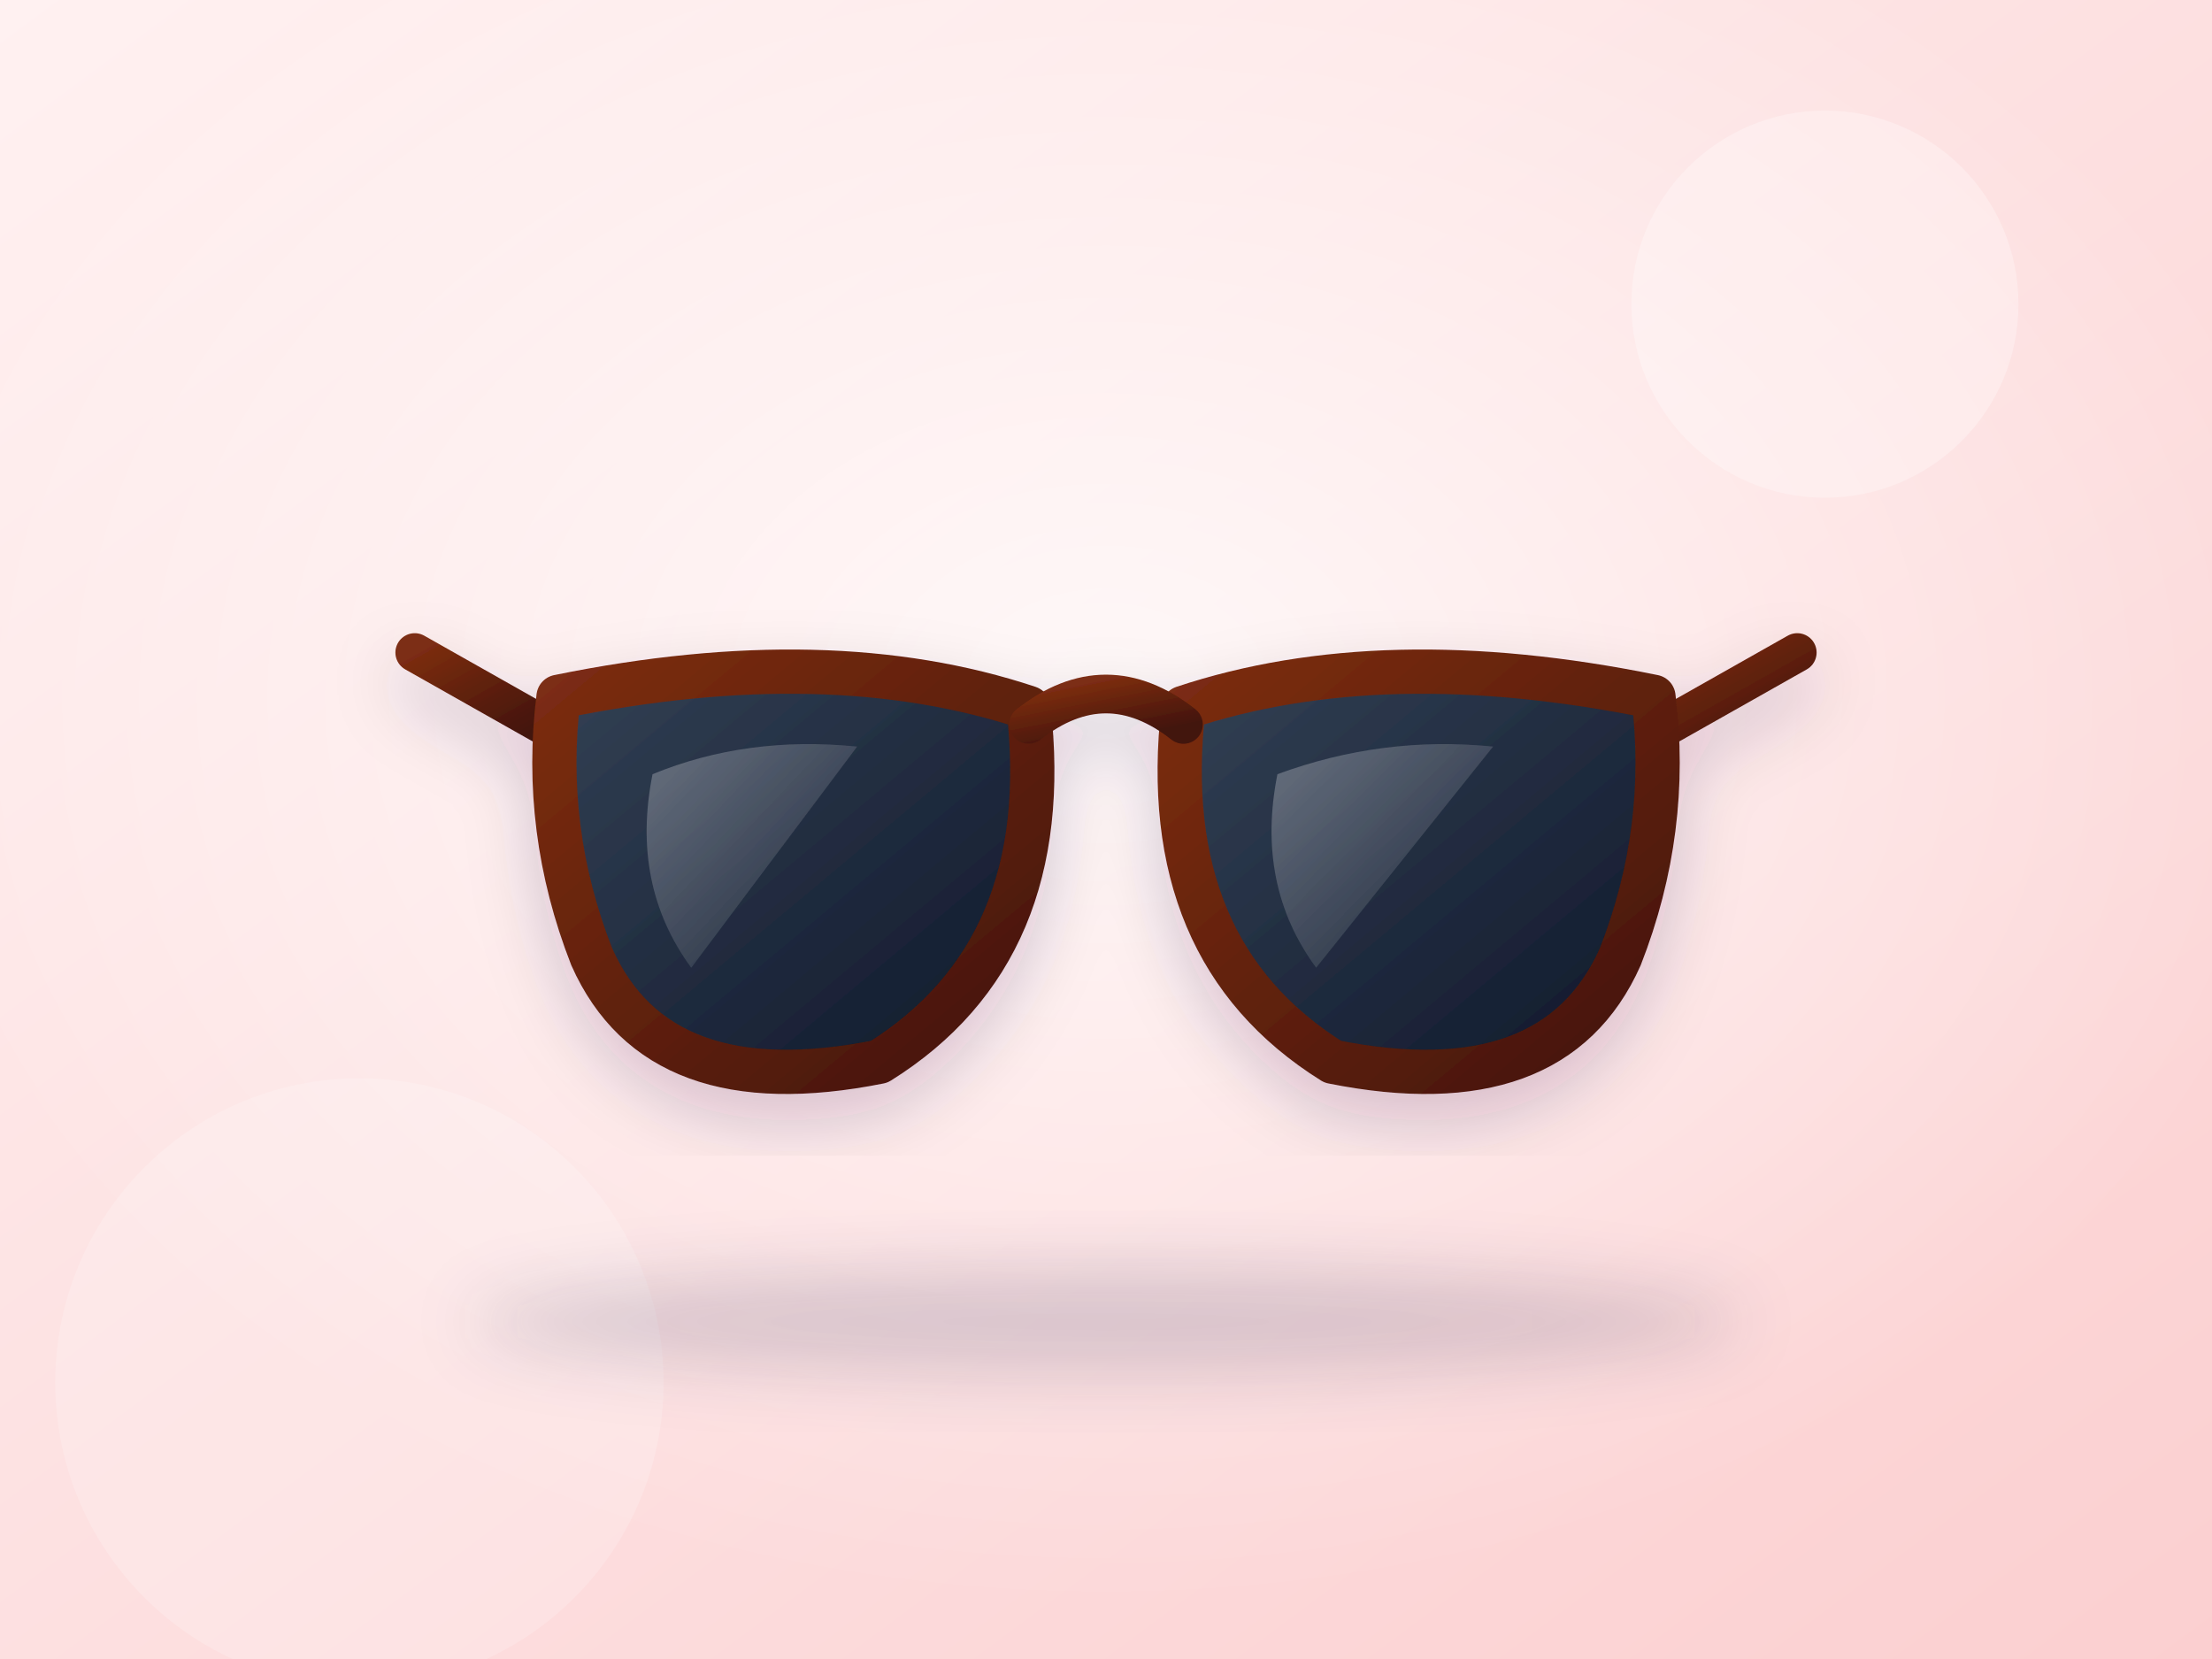
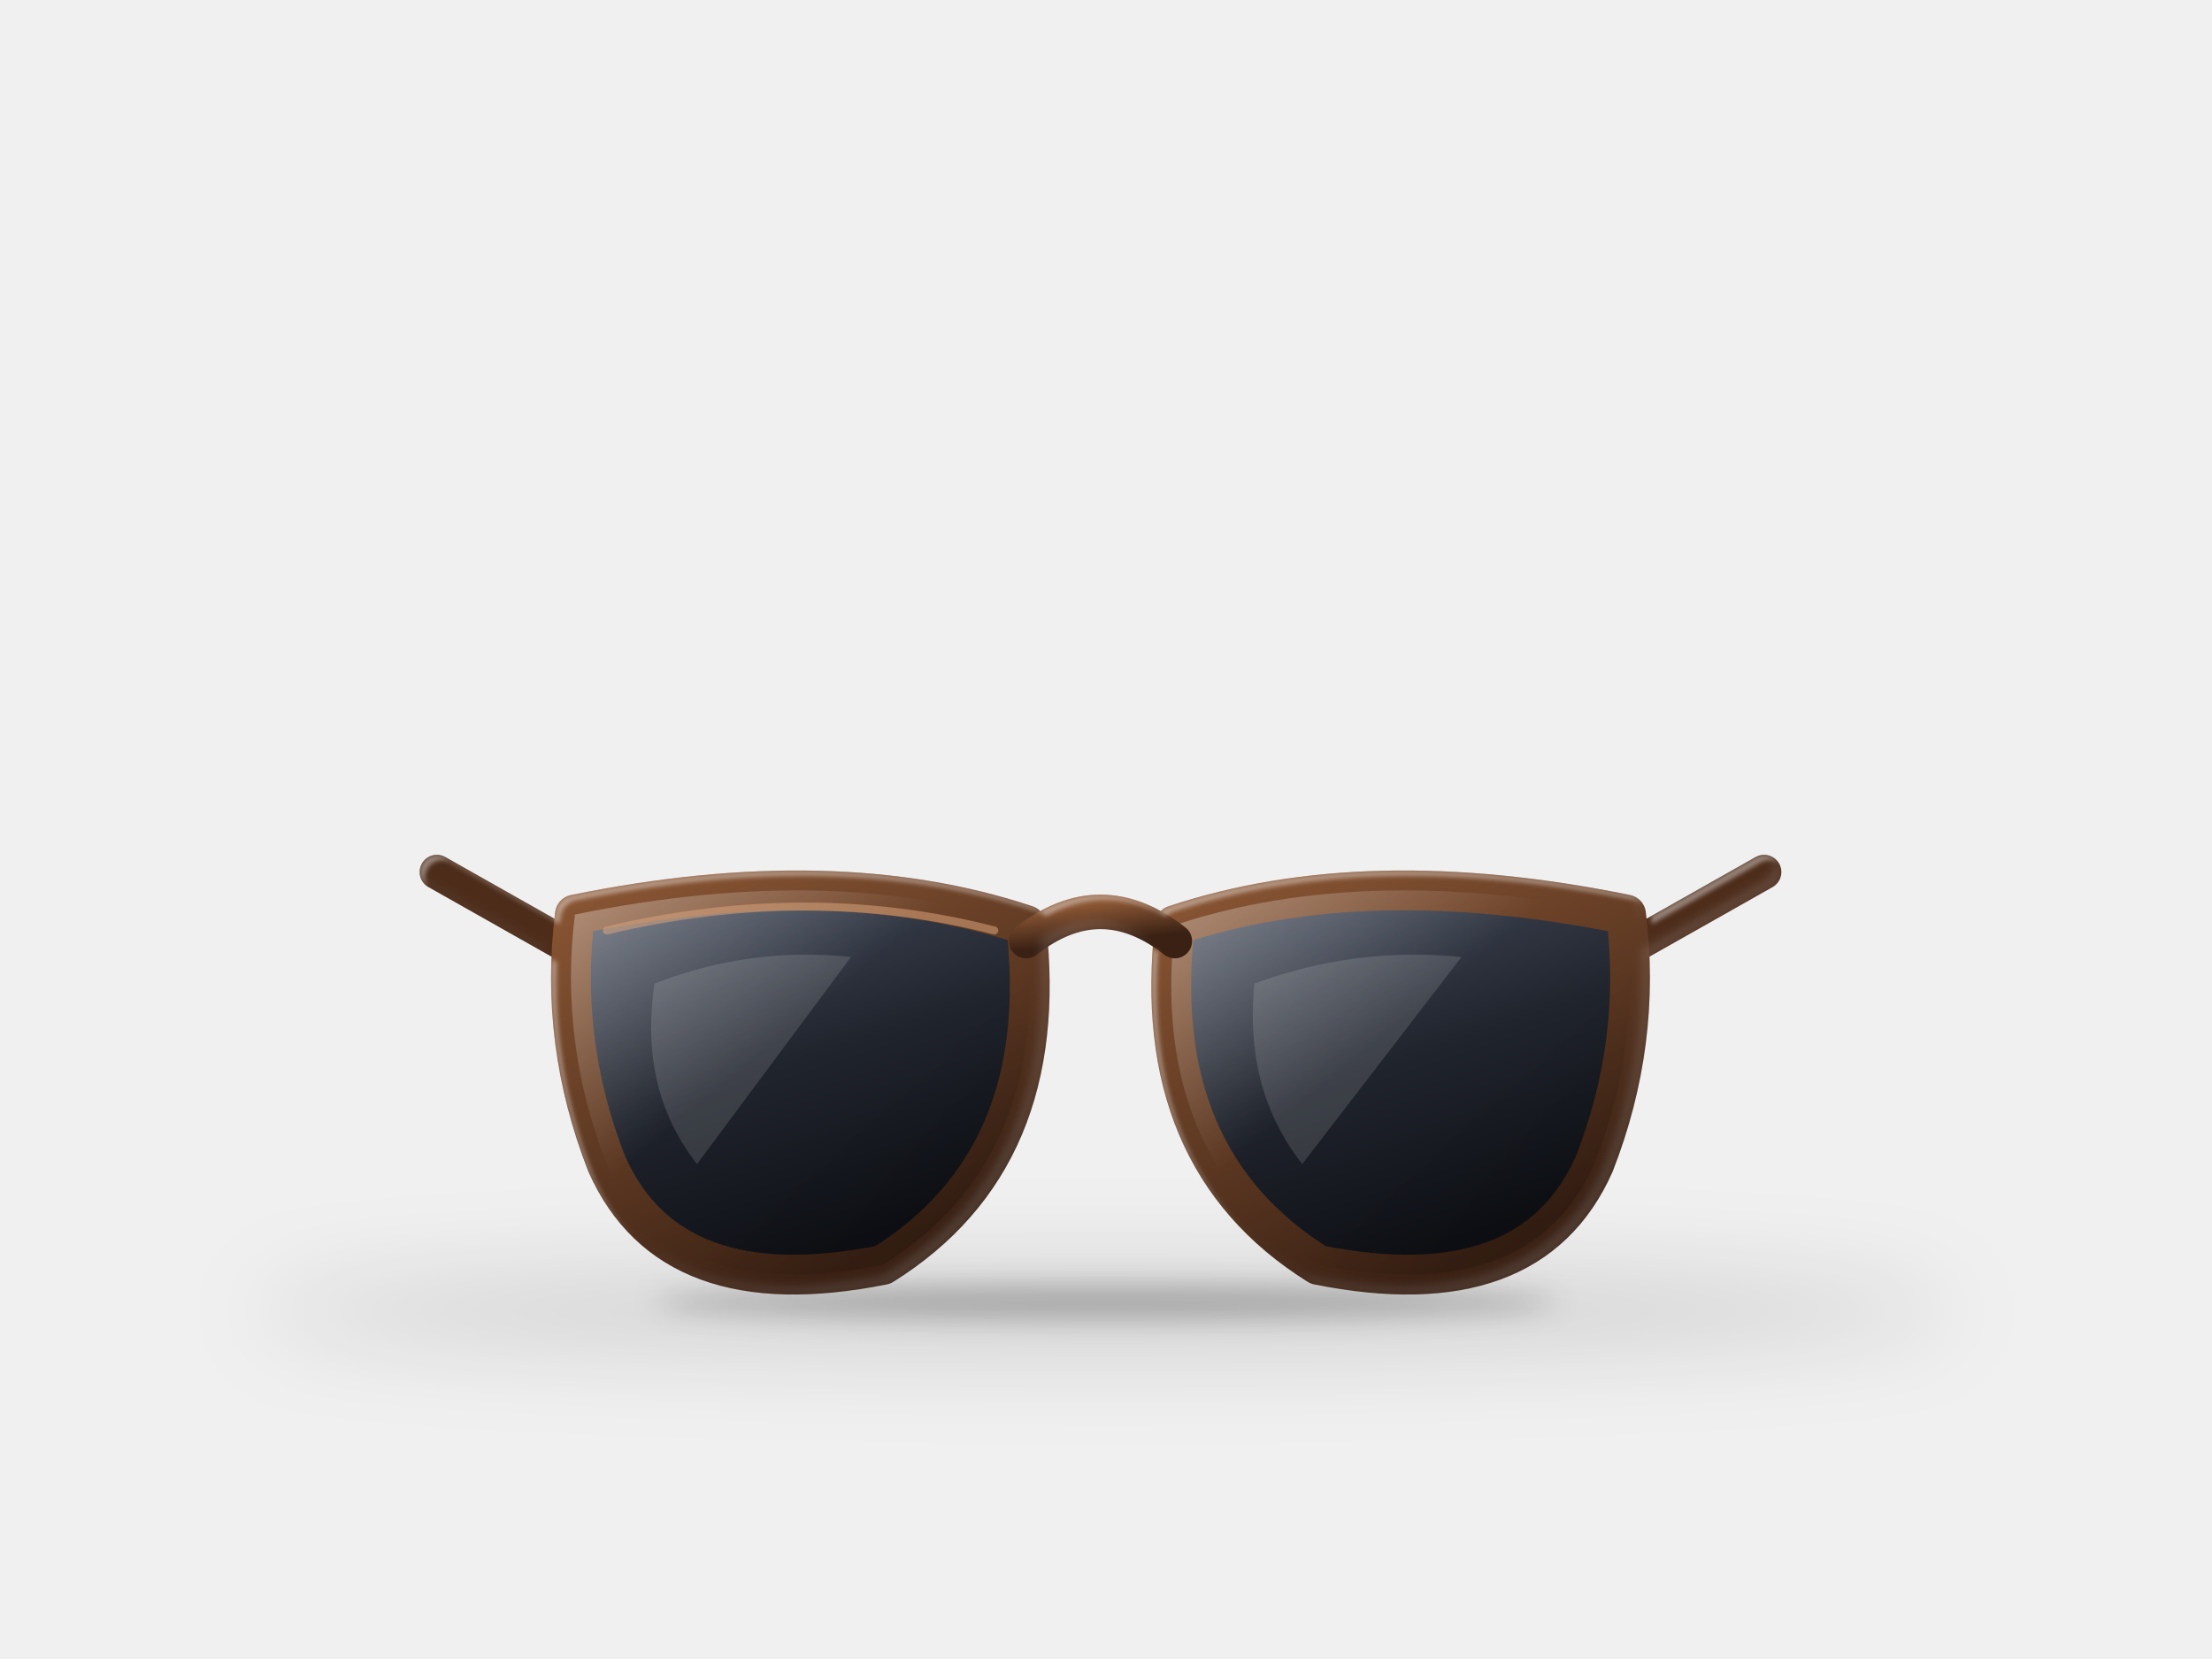
<svg xmlns="http://www.w3.org/2000/svg" viewBox="0 0 800 600" width="800" height="600">
  <defs>
-     <linearGradient id="bg" x1="0" y1="0" x2="1" y2="1">
-       <stop offset="0" stop-color="#fff1f1" />
-       <stop offset="1" stop-color="#fbcfd0" />
+     <linearGradient id="key" x1="0" y1="0" x2="1" y2="1">
+       <stop offset="0" stop-color="#fff" stop-opacity=".34" />
+       <stop offset=".42" stop-color="#fff" stop-opacity="0" />
+       <stop offset=".6" stop-color="#000" stop-opacity="0" />
+       <stop offset="1" stop-color="#000" stop-opacity=".24" />
    </linearGradient>
-     <radialGradient id="spot" cx="0.5" cy="0.42" r="0.55">
-       <stop offset="0" stop-color="#fff" stop-opacity="0.75" />
-       <stop offset="1" stop-color="#fff" stop-opacity="0" />
-     </radialGradient>
-     <filter id="soft" x="-50%" y="-50%" width="200%" height="200%">
-       <feGaussianBlur stdDeviation="12" />
+     <linearGradient id="alu" x1="0" y1="0" x2="1" y2="1">
+       <stop offset="0" stop-color="#f2f2f4" />
+       <stop offset="0.35" stop-color="#d4d5d9" />
+       <stop offset="0.55" stop-color="#e9e9ec" />
+       <stop offset="1" stop-color="#a9abb1" />
+     </linearGradient>
+     <filter id="studio" filterUnits="userSpaceOnUse" x="60" y="40" width="680" height="520" color-interpolation-filters="sRGB">
+       <feOffset in="SourceAlpha" dx="2" dy="2" result="a" />
+       <feComposite in="SourceAlpha" in2="a" operator="out" result="b" />
+       <feGaussianBlur in="b" stdDeviation="0.9" result="c" />
+       <feComposite in="c" in2="SourceAlpha" operator="in" result="d" />
+       <feFlood flood-color="#fff" flood-opacity=".42" />
+       <feComposite in2="d" operator="in" result="spec" />
+       <feOffset in="SourceAlpha" dx="-2.5" dy="-2.5" result="e" />
+       <feComposite in="SourceAlpha" in2="e" operator="out" result="f" />
+       <feGaussianBlur in="f" stdDeviation="2" result="g" />
+       <feComposite in="g" in2="SourceAlpha" operator="in" result="h" />
+       <feFlood flood-color="#cdd3dd" flood-opacity=".2" />
+       <feComposite in2="h" operator="in" result="rim" />
+       <feMerge>
+         <feMergeNode in="SourceGraphic" />
+         <feMergeNode in="spec" />
+         <feMergeNode in="rim" />
+       </feMerge>
    </filter>
-     <filter id="lift" x="-20%" y="-20%" width="140%" height="140%">
-       <feDropShadow dx="0" dy="10" stdDeviation="12" flood-color="#1e1b4b" flood-opacity="0.18" />
+     <filter id="contact" x="-15%" y="-300%" width="130%" height="700%">
+       <feGaussianBlur stdDeviation="5" />
    </filter>
-     <linearGradient id="lens" x1="0" y1="0" x2="1" y2="1">
-       <stop offset="0" stop-color="#334155" />
-       <stop offset="1" stop-color="#0f172a" />
+     <filter id="ambient" x="-30%" y="-300%" width="160%" height="700%">
+       <feGaussianBlur stdDeviation="16" />
+     </filter>
+     <linearGradient id="lens" x1="0" y1="0" x2="0.4" y2="1">
+       <stop offset="0" stop-color="#4a5262" />
+       <stop offset="0.55" stop-color="#20242d" />
+       <stop offset="1" stop-color="#0e1015" />
    </linearGradient>
-     <linearGradient id="frame" x1="0" y1="0" x2="1" y2="1">
-       <stop offset="0" stop-color="#7c2d12" />
-       <stop offset="1" stop-color="#431407" />
-     </linearGradient>
-     <linearGradient id="shine" x1="0" y1="0" x2="1" y2="1">
-       <stop offset="0" stop-color="#ffffff" />
-       <stop offset="1" stop-color="#ffffff00" />
+     <linearGradient id="frame" x1="0" y1="0" x2="0.55" y2="1">
+       <stop offset="0" stop-color="#8a5634" />
+       <stop offset="1" stop-color="#3a2114" />
    </linearGradient>
  </defs>
-   <rect width="800" height="600" fill="url(#bg)" />
-   <rect width="800" height="600" fill="url(#spot)" />
-   <circle cx="660" cy="110" r="70" fill="#fff" opacity="0.28" />
-   <circle cx="130" cy="500" r="110" fill="#fff" opacity="0.18" />
-   <ellipse cx="400" cy="478" rx="230" ry="20" fill="#1e1b4b" opacity="0.16" filter="url(#soft)" />
-   <g filter="url(#lift)">
-     <path d="M196 262 L150 236" stroke="url(#frame)" stroke-width="14" stroke-linecap="round" />
-     <path d="M604 262 L650 236" stroke="url(#frame)" stroke-width="14" stroke-linecap="round" />
-     <path d="M202 252 Q300 232 372 256 Q382 344 318 384 Q238 400 214 346 Q196 300 202 252 Z" fill="url(#lens)" stroke="url(#frame)" stroke-width="16" stroke-linejoin="round" />
-     <path d="M598 252 Q500 232 428 256 Q418 344 482 384 Q562 400 586 346 Q604 300 598 252 Z" fill="url(#lens)" stroke="url(#frame)" stroke-width="16" stroke-linejoin="round" />
-     <path d="M372 262 Q400 240 428 262" fill="none" stroke="url(#frame)" stroke-width="14" stroke-linecap="round" />
-     <path d="M236 280 Q270 266 310 270 L250 350 Q228 320 236 280 Z" fill="url(#shine)" opacity="0.28" />
-     <path d="M462 280 Q500 266 540 270 L476 350 Q454 320 462 280 Z" fill="url(#shine)" opacity="0.28" />
+   <ellipse cx="400" cy="474" rx="307.52" ry="16" fill="#000" opacity=".13" filter="url(#ambient)" />
+   <ellipse cx="400" cy="471" rx="163.68" ry="6" fill="#000" opacity=".24" filter="url(#contact)" />
+   <g transform="translate(14.01 88.83) scale(0.96)">
+     <g filter="url(#studio)">
+       <path d="M196 262 L150 236" stroke="#4d2c1a" stroke-width="13" stroke-linecap="round" />
+       <path d="M604 262 L650 236" stroke="#4d2c1a" stroke-width="13" stroke-linecap="round" />
+       <path d="M202 252 Q300 232 372 256 Q382 344 318 384 Q238 400 214 346 Q196 300 202 252 Z" fill="url(#lens)" stroke="url(#frame)" stroke-width="15" stroke-linejoin="round" />
+       <path d="M202 252 Q300 232 372 256 Q382 344 318 384 Q238 400 214 346 Q196 300 202 252 Z" fill="url(#key)" stroke-width="15" stroke-linejoin="round" />
+       <path d="M598 252 Q500 232 428 256 Q418 344 482 384 Q562 400 586 346 Q604 300 598 252 Z" fill="url(#lens)" stroke="url(#frame)" stroke-width="15" stroke-linejoin="round" />
+       <path d="M598 252 Q500 232 428 256 Q418 344 482 384 Q562 400 586 346 Q604 300 598 252 Z" fill="url(#key)" stroke-width="15" stroke-linejoin="round" />
+       <path d="M372 262 Q400 240 428 262" fill="none" stroke="url(#frame)" stroke-width="13" stroke-linecap="round" />
+       <path d="M232 278 Q268 264 306 268 L248 346 Q226 318 232 278 Z" fill="#fff" opacity=".13" />
+       <path d="M458 278 Q496 264 536 268 L476 346 Q454 318 458 278 Z" fill="#fff" opacity=".13" />
+       <path d="M214 258 Q290 240 360 258" stroke="#d7a27a" stroke-opacity=".55" stroke-width="3" fill="none" stroke-linecap="round" />
+     </g>
  </g>
</svg>
